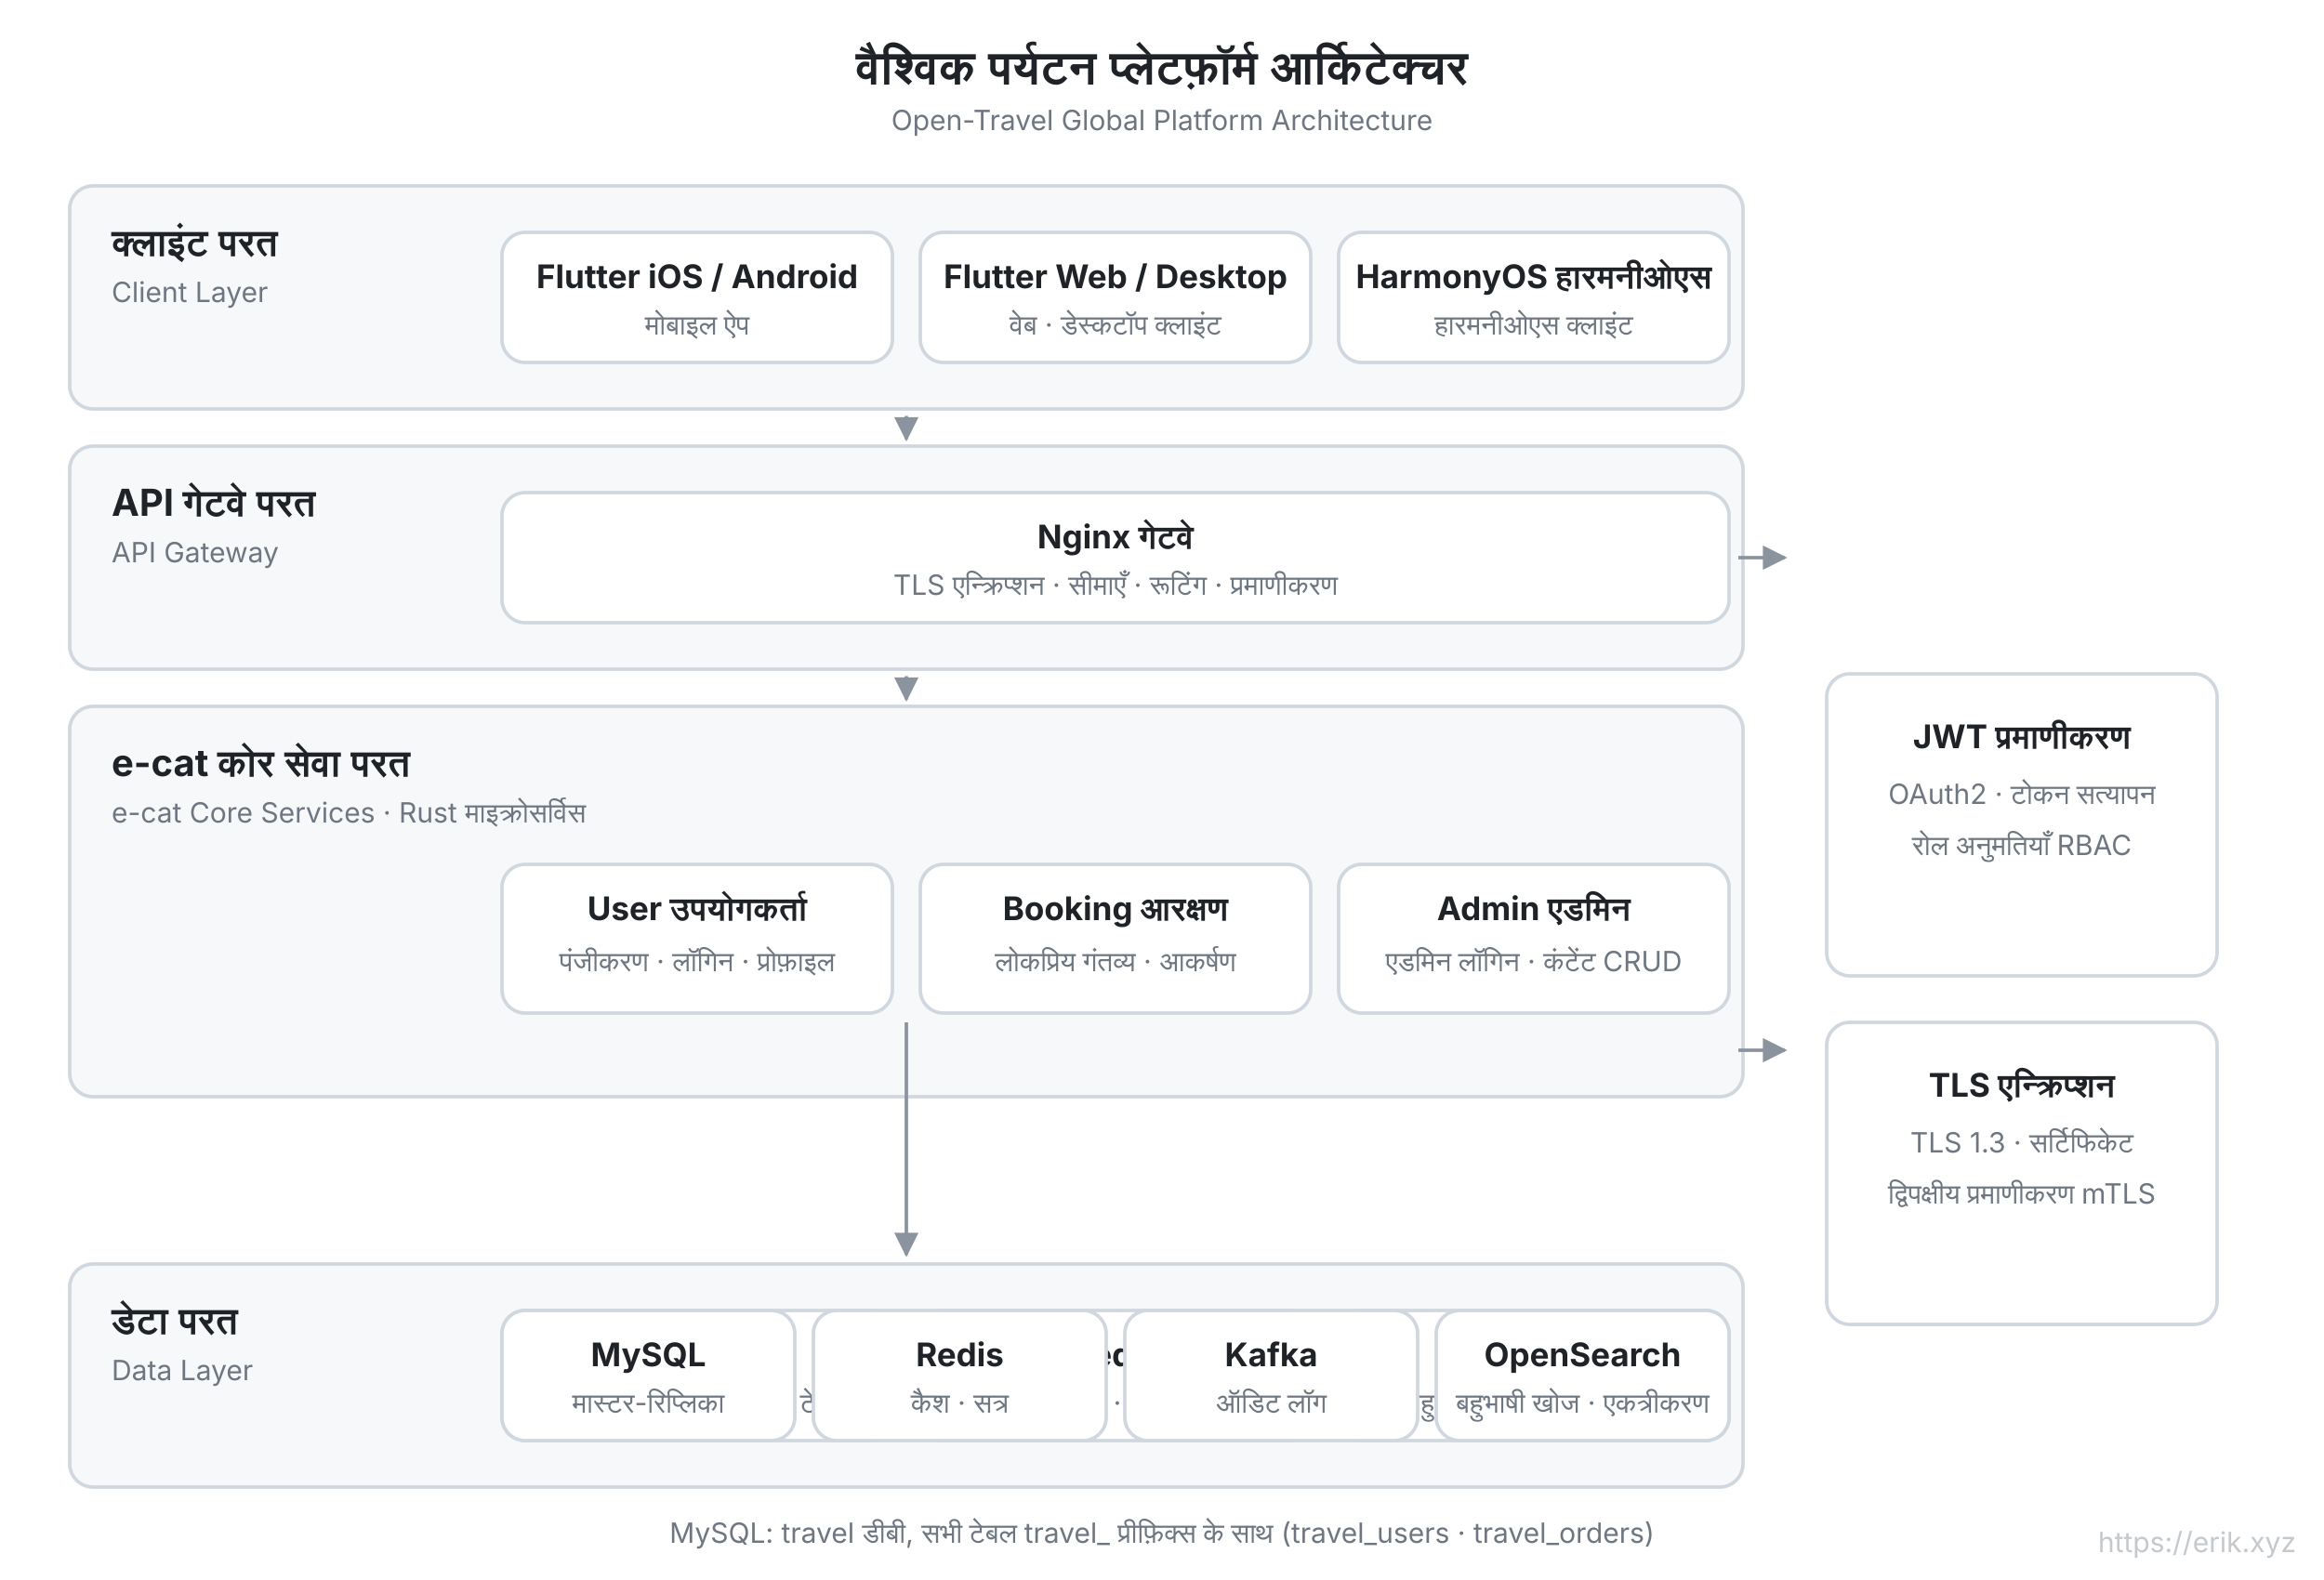
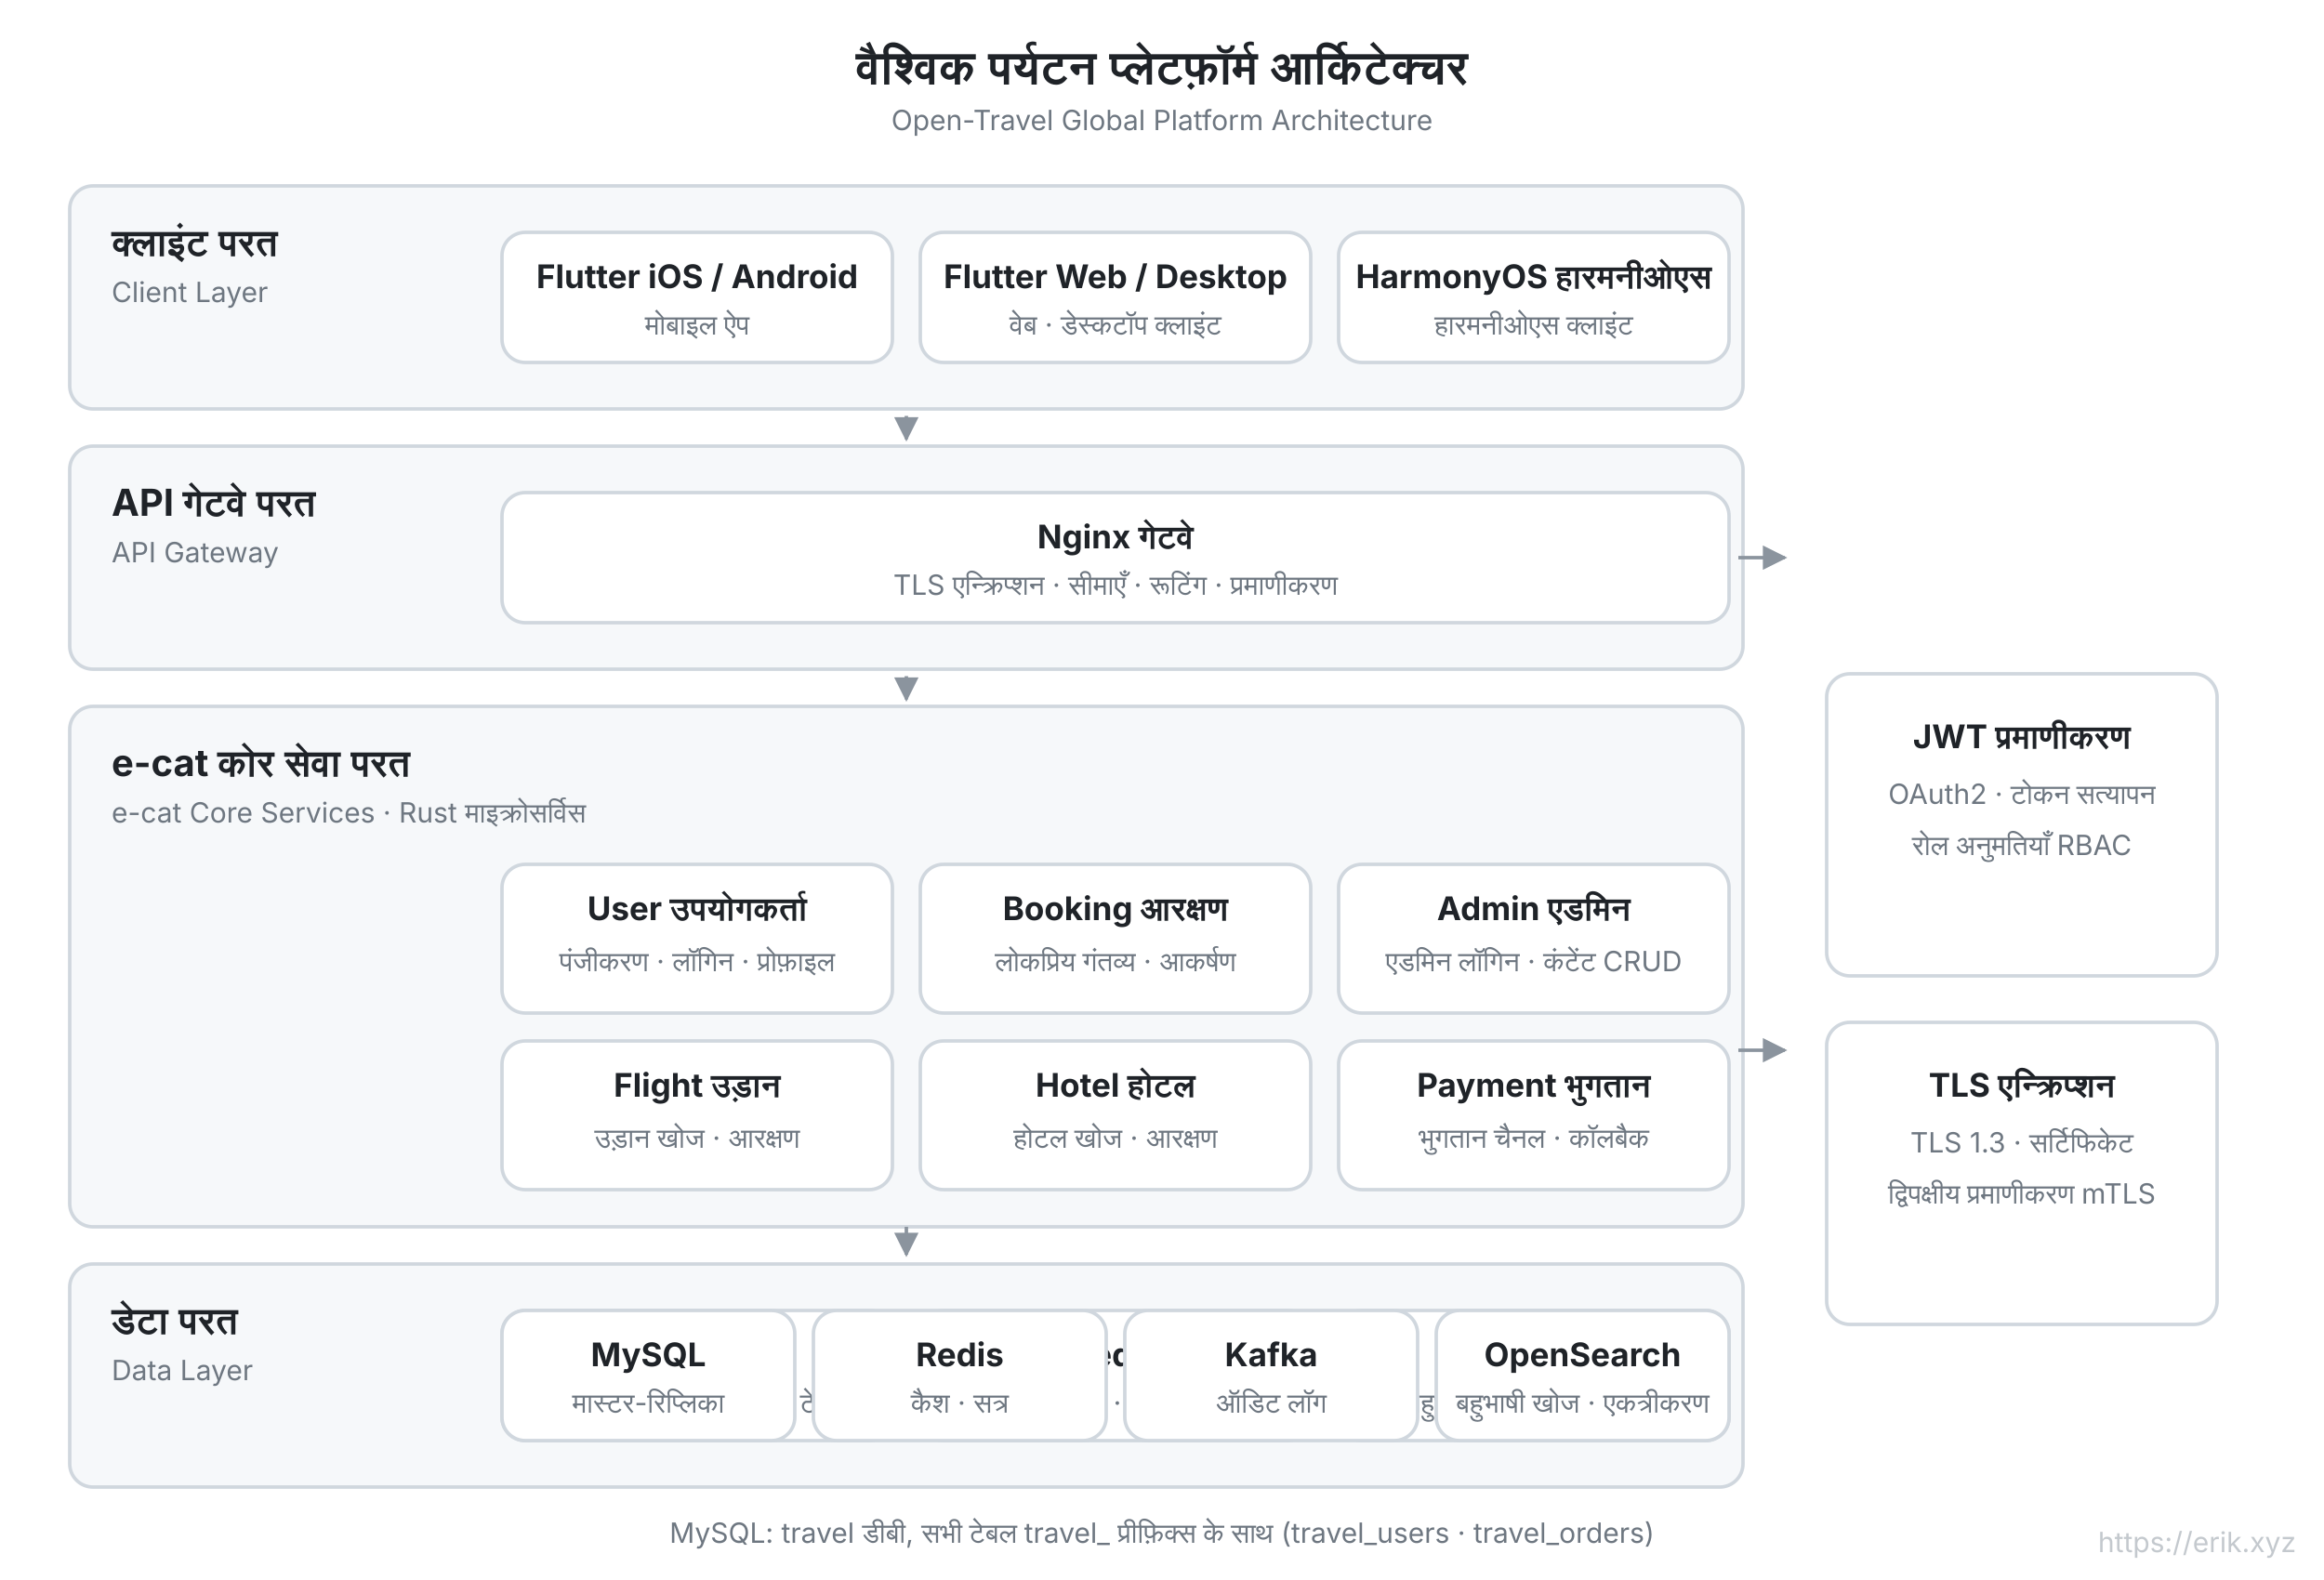
<svg xmlns="http://www.w3.org/2000/svg" width="1000" height="680" viewBox="0 0 1000 680">
  <defs>
    <marker id="arrow" viewBox="0 0 10 10" refX="9" refY="5" markerWidth="7" markerHeight="7" orient="auto-start-reverse">
      <path d="M 0 0 L 10 5 L 0 10 z" fill="#8b949e" />
    </marker>
    <style>
      text { font-family: system-ui, -apple-system, 'Segoe UI', sans-serif; }
      .t-title { font-size: 20px; font-weight: 700; fill: #1f2328; }
      .t-sub  { font-size: 12px; fill: #6e7781; }
      .t-h    { font-size: 16px; font-weight: 700; fill: #1f2328; }
      .t-h2   { font-size: 14px; font-weight: 700; fill: #1f2328; }
      .t-m    { font-size: 14px; font-weight: 700; fill: #1f2328; }
      .t-s    { font-size: 12px; fill: #6e7781; }
      .panel  { fill: #f6f8fa; stroke: #d0d7de; stroke-width: 1.5; rx: 10; }
      .box    { fill: #ffffff; stroke: #d0d7de; stroke-width: 1.5; rx: 10; }
      .arrow  { stroke: #8b949e; stroke-width: 1.5; marker-end: url(#arrow); }
    </style>
  </defs>
  <rect width="1000" height="680" fill="#ffffff" />
  <text x="500" y="36" text-anchor="middle" class="t-title">वैश्विक पर्यटन प्लेटफ़ॉर्म आर्किटेक्चर</text>
  <text x="500" y="56" text-anchor="middle" class="t-sub">Open-Travel Global Platform Architecture</text>
  <rect x="30" y="80" width="720" height="96" class="panel" />
  <text x="48" y="110" class="t-h">क्लाइंट परत</text>
  <text x="48" y="130" class="t-s">Client Layer</text>
  <rect x="216" y="100" width="168" height="56" class="box" />
  <text x="300" y="124" text-anchor="middle" class="t-m">Flutter iOS / Android</text>
  <text x="300" y="144" text-anchor="middle" class="t-s">मोबाइल ऐप</text>
  <rect x="396" y="100" width="168" height="56" class="box" />
  <text x="480" y="124" text-anchor="middle" class="t-m">Flutter Web / Desktop</text>
  <text x="480" y="144" text-anchor="middle" class="t-s">वेब · डेस्कटॉप क्लाइंट</text>
  <rect x="576" y="100" width="168" height="56" class="box" />
  <text x="660" y="124" text-anchor="middle" class="t-m">HarmonyOS हारमनीओएस</text>
  <text x="660" y="144" text-anchor="middle" class="t-s">हारमनीओएस क्लाइंट</text>
  <rect x="30" y="192" width="720" height="96" class="panel" />
  <text x="48" y="222" class="t-h">API गेटवे परत</text>
  <text x="48" y="242" class="t-s">API Gateway</text>
  <rect x="216" y="212" width="528" height="56" class="box" />
  <text x="480" y="236" text-anchor="middle" class="t-m">Nginx गेटवे</text>
  <text x="480" y="256" text-anchor="middle" class="t-s">TLS एन्क्रिप्शन · सीमाएँ · रूटिंग · प्रमाणीकरण</text>
-   <rect x="30" y="304" width="720" height="168" class="panel" />
+   <rect x="30" y="304" width="720" height="224" class="panel" />
  <text x="48" y="334" class="t-h">e-cat कोर सेवा परत</text>
  <text x="48" y="354" class="t-s">e-cat Core Services · Rust माइक्रोसर्विस</text>
  <rect x="216" y="372" width="168" height="64" class="box" />
  <text x="300" y="396" text-anchor="middle" class="t-m">User उपयोगकर्ता</text>
  <text x="300" y="418" text-anchor="middle" class="t-s">पंजीकरण · लॉगिन · प्रोफ़ाइल</text>
  <rect x="396" y="372" width="168" height="64" class="box" />
  <text x="480" y="396" text-anchor="middle" class="t-m">Booking आरक्षण</text>
  <text x="480" y="418" text-anchor="middle" class="t-s">लोकप्रिय गंतव्य · आकर्षण</text>
  <rect x="576" y="372" width="168" height="64" class="box" />
  <text x="660" y="396" text-anchor="middle" class="t-m">Admin एडमिन</text>
  <text x="660" y="418" text-anchor="middle" class="t-s">एडमिन लॉगिन · कंटेंट CRUD</text>
+   <rect x="216" y="448" width="168" height="64" class="box" />
+   <text x="300" y="472" text-anchor="middle" class="t-m">Flight उड़ान</text>
+   <text x="300" y="494" text-anchor="middle" class="t-s">उड़ान खोज · आरक्षण</text>
+   <rect x="396" y="448" width="168" height="64" class="box" />
+   <text x="480" y="472" text-anchor="middle" class="t-m">Hotel होटल</text>
+   <text x="480" y="494" text-anchor="middle" class="t-s">होटल खोज · आरक्षण</text>
+   <rect x="576" y="448" width="168" height="64" class="box" />
+   <text x="660" y="472" text-anchor="middle" class="t-m">Payment भुगतान</text>
+   <text x="660" y="494" text-anchor="middle" class="t-s">भुगतान चैनल · कॉलबैक</text>
  <rect x="30" y="544" width="720" height="96" class="panel" />
  <text x="48" y="574" class="t-h">डेटा परत</text>
  <text x="48" y="594" class="t-s">Data Layer</text>
  <rect x="216" y="564" width="168" height="56" class="box" />
  <text x="300" y="588" text-anchor="middle" class="t-m">MySQL</text>
  <text x="300" y="608" text-anchor="middle" class="t-s">travel डीबी · travel_* टेबल</text>
  <rect x="396" y="564" width="168" height="56" class="box" />
  <text x="480" y="588" text-anchor="middle" class="t-m">Redis</text>
  <text x="480" y="608" text-anchor="middle" class="t-s">कैश · सत्र</text>
  <rect x="576" y="564" width="168" height="56" class="box" />
  <text x="660" y="588" text-anchor="middle" class="t-m">OpenSearch</text>
  <text x="660" y="608" text-anchor="middle" class="t-s">बहुभाषी खोज · एकत्रीकरण</text>
  <rect x="216" y="564" width="126" height="56" class="box" />
  <text x="279" y="588" text-anchor="middle" class="t-m">MySQL</text>
  <text x="279" y="608" text-anchor="middle" class="t-s">मास्टर-रिप्लिका</text>
  <rect x="350" y="564" width="126" height="56" class="box" />
  <text x="413" y="588" text-anchor="middle" class="t-m">Redis</text>
  <text x="413" y="608" text-anchor="middle" class="t-s">कैश · सत्र</text>
  <rect x="484" y="564" width="126" height="56" class="box" />
  <text x="547" y="588" text-anchor="middle" class="t-m">Kafka</text>
  <text x="547" y="608" text-anchor="middle" class="t-s">ऑडिट लॉग</text>
  <rect x="618" y="564" width="126" height="56" class="box" />
  <text x="681" y="588" text-anchor="middle" class="t-m">OpenSearch</text>
  <text x="681" y="608" text-anchor="middle" class="t-s">बहुभाषी खोज · एकत्रीकरण</text>
  <rect x="786" y="290" width="168" height="130" class="box" />
  <text x="870" y="322" text-anchor="middle" class="t-m">JWT प्रमाणीकरण</text>
  <text x="870" y="346" text-anchor="middle" class="t-s">OAuth2 · टोकन सत्यापन</text>
  <text x="870" y="368" text-anchor="middle" class="t-s">रोल अनुमतियाँ RBAC</text>
  <rect x="786" y="440" width="168" height="130" class="box" />
  <text x="870" y="472" text-anchor="middle" class="t-m">TLS एन्क्रिप्शन</text>
  <text x="870" y="496" text-anchor="middle" class="t-s">TLS 1.3 · सर्टिफिकेट</text>
  <text x="870" y="518" text-anchor="middle" class="t-s">द्विपक्षीय प्रमाणीकरण mTLS</text>
  <line x1="390" y1="179" x2="390" y2="189" class="arrow" />
  <line x1="390" y1="291" x2="390" y2="301" class="arrow" />
-   <line x1="390" y1="440" x2="390" y2="540" class="arrow" />
+   <line x1="390" y1="528" x2="390" y2="540" class="arrow" />
  <line x1="748" y1="240" x2="768" y2="240" class="arrow" />
  <line x1="748" y1="452" x2="768" y2="452" class="arrow" />
  <text x="500" y="664" text-anchor="middle" class="t-s">MySQL: travel डीबी, सभी टेबल travel_ प्रीफ़िक्स के साथ (travel_users · travel_orders)</text>
  <text x="988" y="668" text-anchor="end" font-size="12" fill="#8b949e" fill-opacity="0.5" font-family="system-ui, -apple-system, 'Segoe UI', sans-serif">https://erik.xyz</text>
</svg>
